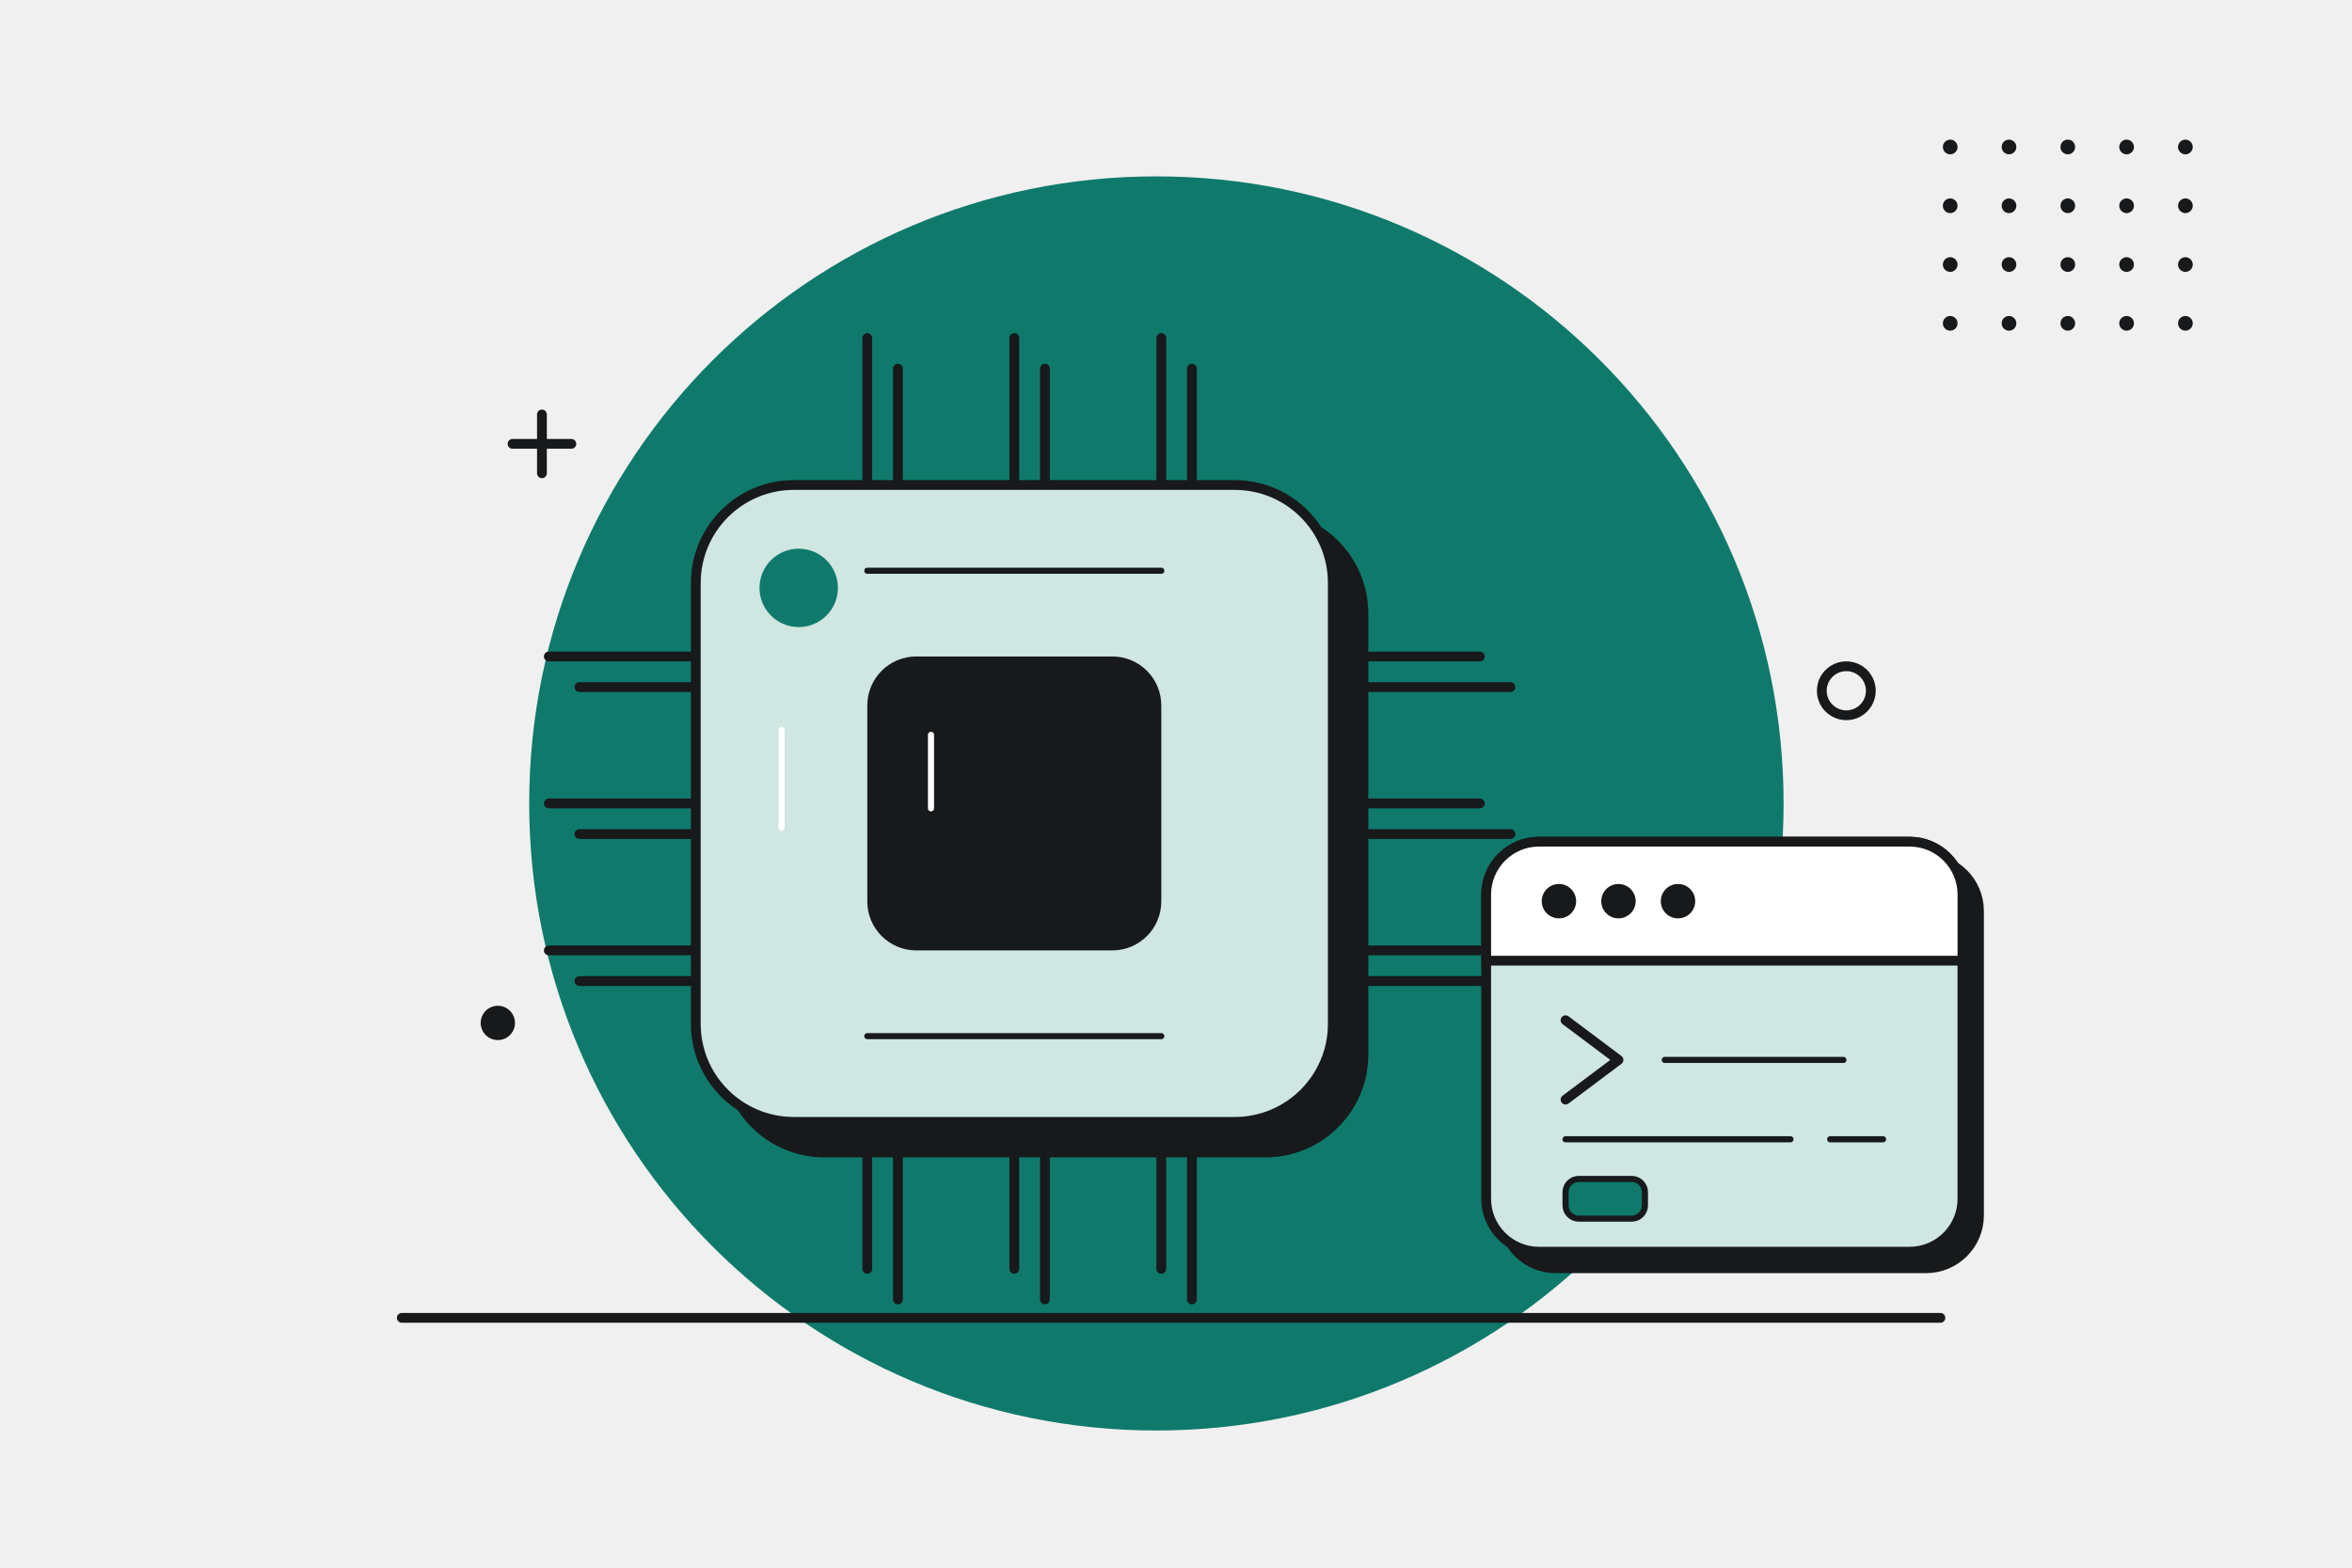
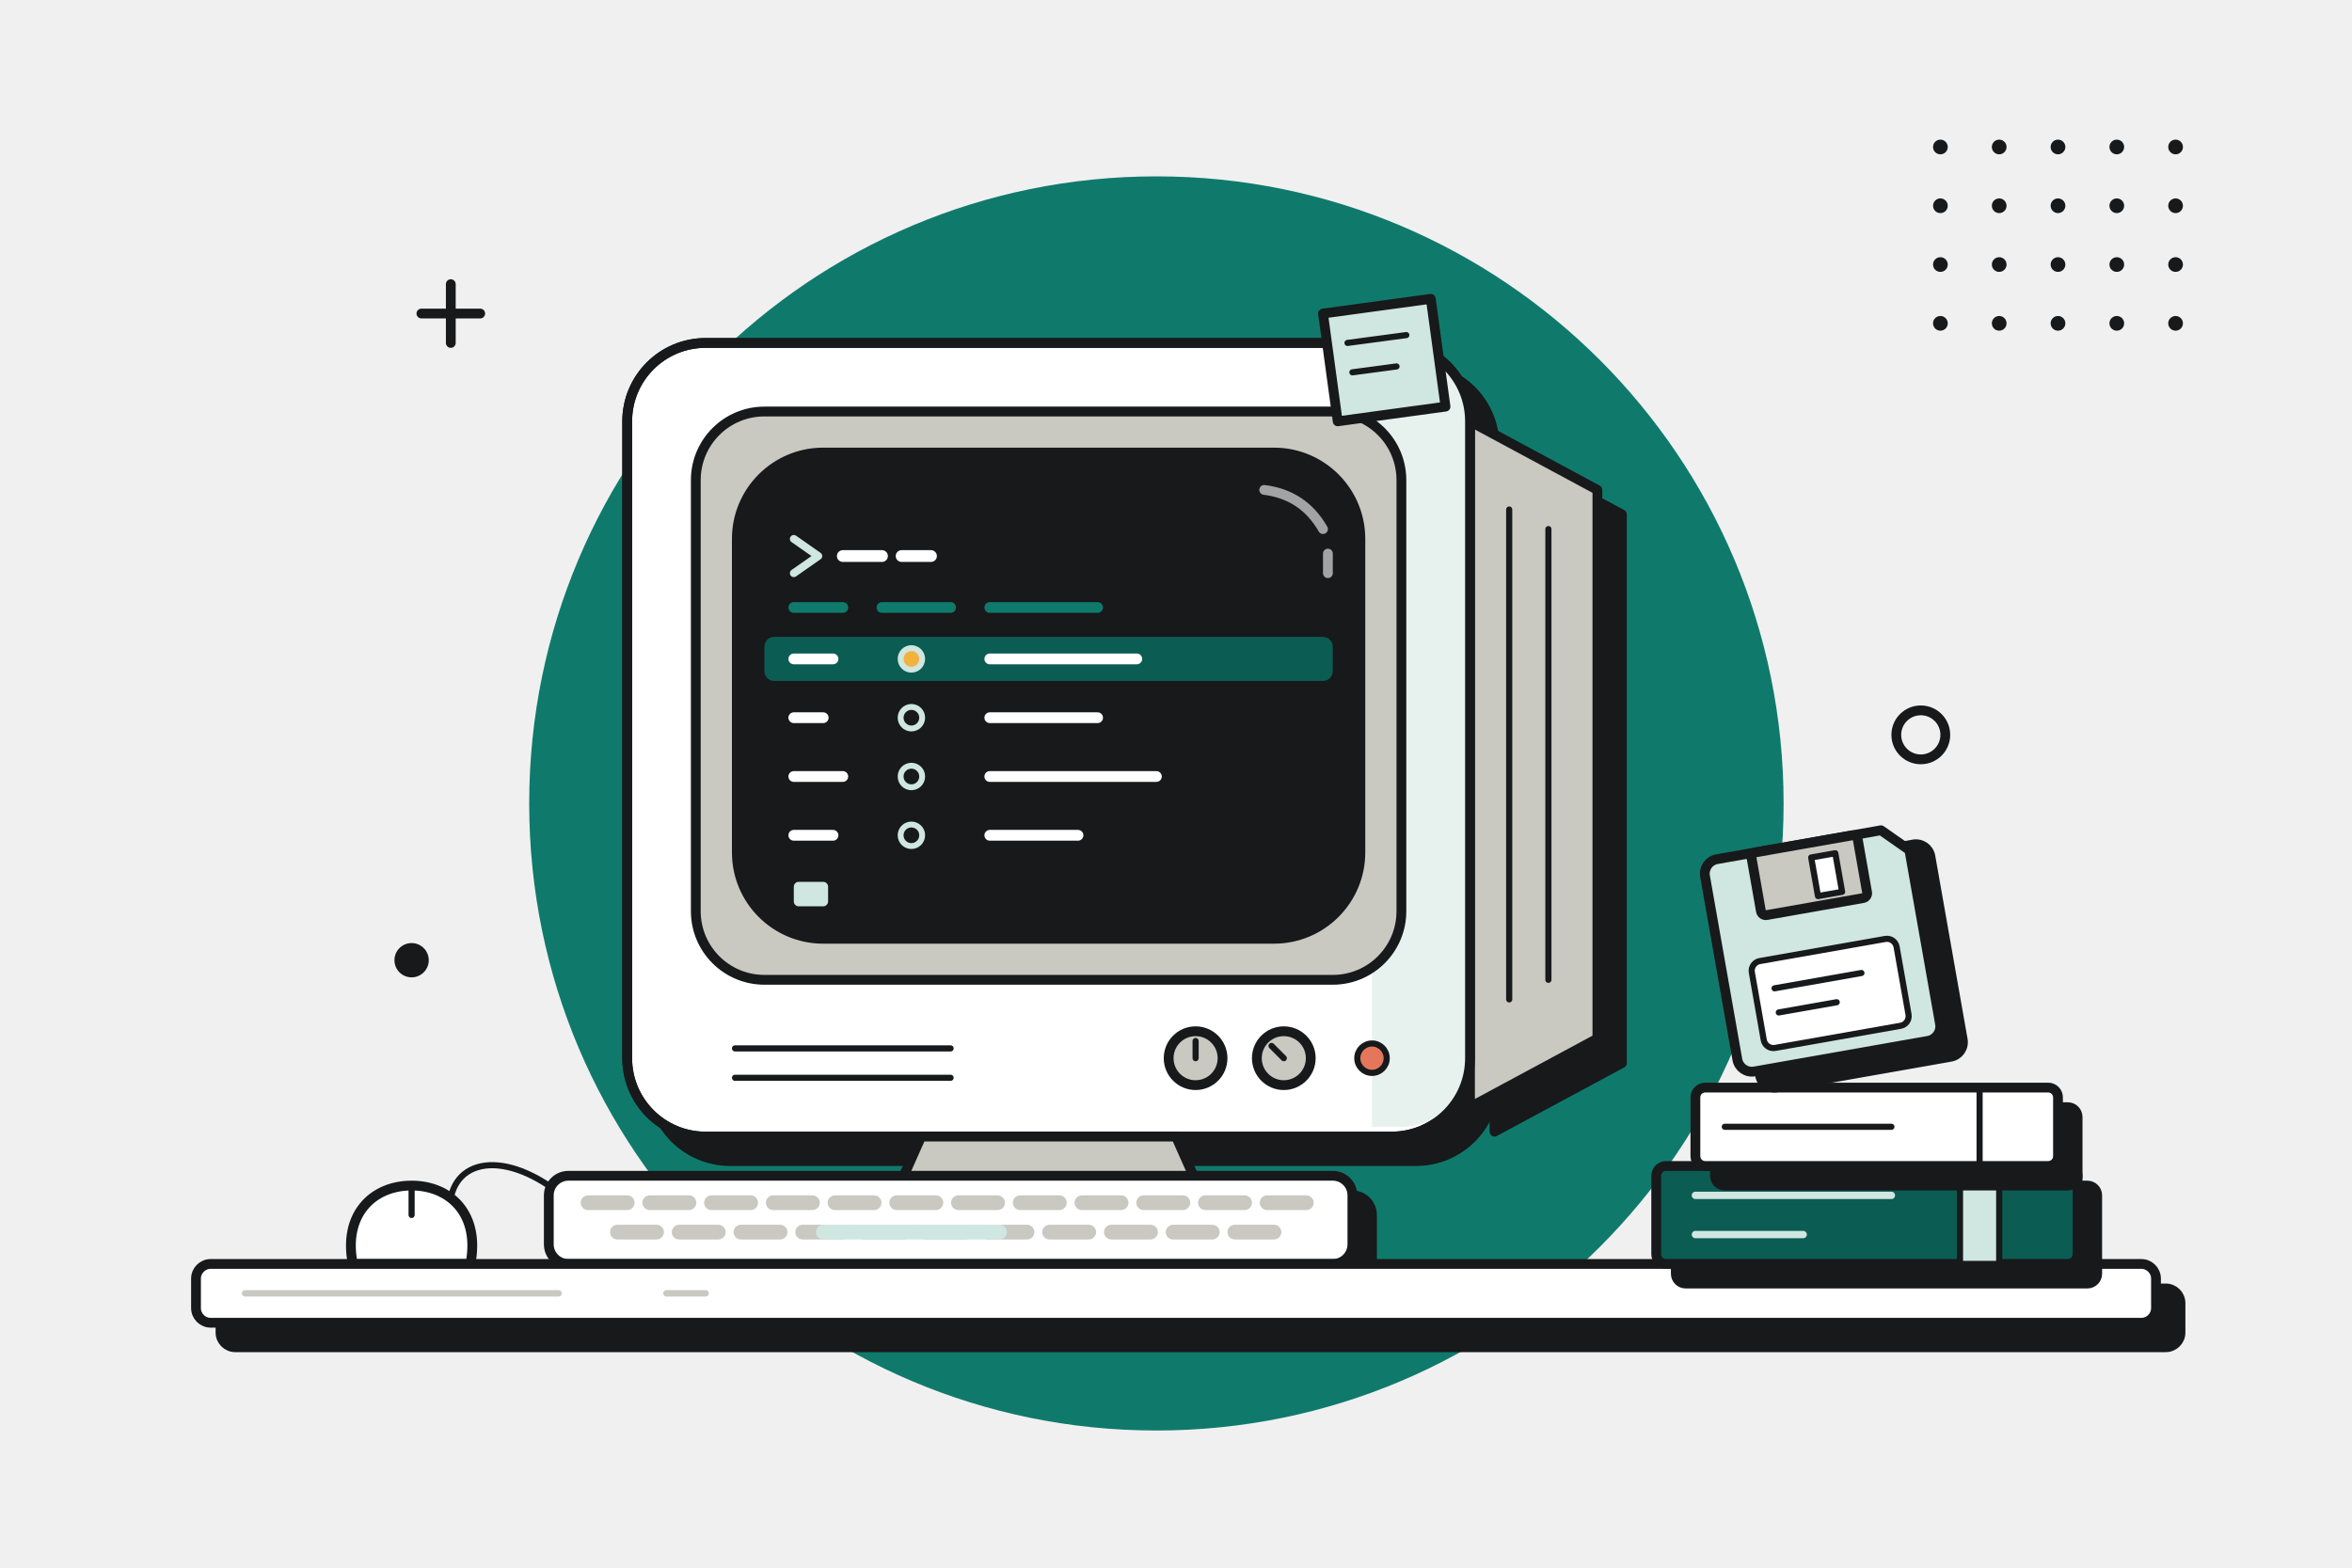
- <svg xmlns="http://www.w3.org/2000/svg" viewBox="0 0 480 320" role="img" aria-labelledby="workxv-t">
-   <style>.workxv-b{animation:workxv-b 4.8s ease-in-out infinite alternate}@keyframes workxv-b{from{transform:translateY(0)}to{transform:translateY(-4.0px)}}@media (prefers-reduced-motion:reduce){*{animation:none!important}}</style>
+ <svg xmlns="http://www.w3.org/2000/svg" viewBox="0 0 480 320" role="img" aria-labelledby="xv-t">
+   <style>.xv-k{stroke:#17191B;stroke-width:2;stroke-linejoin:round;stroke-linecap:round}.xv-d{stroke:#17191B;stroke-width:1.25;stroke-linejoin:round;stroke-linecap:round}.xv-run{animation:xv-run 6s steps(1) infinite}@keyframes xv-run{0%{transform:translateY(0)}25%{transform:translateY(12px)}50%{transform:translateY(24px)}75%{transform:translateY(36px)}}.xv-cur{animation:xv-blink 1.1s steps(1) infinite}@keyframes xv-blink{50%{opacity:0}}.xv-led{animation:xv-led 3s steps(1) infinite}@keyframes xv-led{0%,80%{opacity:1}82%,100%{opacity:.3}}@media (prefers-reduced-motion:reduce){*{animation:none!important}}</style>
  <circle cx="236" cy="164" r="128" fill="#0F7A6C" />
-   <path fill="#17191B" d="M396.5 30a1.5 1.5 0 1 0 3 0a1.5 1.5 0 1 0 -3 0M408.5 30a1.5 1.5 0 1 0 3 0a1.5 1.5 0 1 0 -3 0M420.5 30a1.5 1.5 0 1 0 3 0a1.5 1.5 0 1 0 -3 0M432.5 30a1.5 1.5 0 1 0 3 0a1.5 1.5 0 1 0 -3 0M444.5 30a1.5 1.5 0 1 0 3 0a1.5 1.5 0 1 0 -3 0M396.5 42a1.5 1.5 0 1 0 3 0a1.5 1.5 0 1 0 -3 0M408.5 42a1.5 1.5 0 1 0 3 0a1.5 1.5 0 1 0 -3 0M420.5 42a1.5 1.5 0 1 0 3 0a1.5 1.5 0 1 0 -3 0M432.5 42a1.5 1.5 0 1 0 3 0a1.5 1.5 0 1 0 -3 0M444.5 42a1.5 1.5 0 1 0 3 0a1.5 1.5 0 1 0 -3 0M396.5 54a1.5 1.5 0 1 0 3 0a1.5 1.5 0 1 0 -3 0M408.5 54a1.5 1.5 0 1 0 3 0a1.5 1.5 0 1 0 -3 0M420.5 54a1.5 1.5 0 1 0 3 0a1.5 1.5 0 1 0 -3 0M432.5 54a1.5 1.5 0 1 0 3 0a1.5 1.5 0 1 0 -3 0M444.5 54a1.5 1.5 0 1 0 3 0a1.5 1.5 0 1 0 -3 0M396.5 66a1.5 1.5 0 1 0 3 0a1.5 1.5 0 1 0 -3 0M408.5 66a1.5 1.5 0 1 0 3 0a1.5 1.5 0 1 0 -3 0M420.5 66a1.5 1.5 0 1 0 3 0a1.5 1.5 0 1 0 -3 0M432.5 66a1.5 1.5 0 1 0 3 0a1.5 1.5 0 1 0 -3 0M444.5 66a1.5 1.5 0 1 0 3 0a1.5 1.5 0 1 0 -3 0" />
-   <path fill="none" stroke="#17191B" stroke-width="2" stroke-linecap="round" d="M110.6 84.6v12.0M104.6 90.6h12.0" />
-   <circle cx="376.8" cy="141.0" r="5.0" fill="none" stroke="#17191B" stroke-width="2" />
-   <circle cx="101.6" cy="208.8" r="3.5" fill="#17191B" />
-   <path d="M82 269H396" fill="none" stroke="#17191B" stroke-width="2" stroke-linecap="round" />
-   <g transform="translate(92.0 49.0) scale(5.000)">
-     <g fill="none" stroke="#17191B" stroke-linecap="round" stroke-linejoin="round" stroke-width="2" style="stroke-width:0.4">
-       <g transform="translate(1.25 1.25)" fill="#17191B">
-         <path fill="none" d="M17 4V10M23 4V10M29 4V10M17 36V42M23 36V42M29 36V42M4 17H10M4 23H10M4 29H10M36 17H42M36 23H42M36 29H42" />
-         <rect x="10" y="10" width="26" height="26" rx="4" />
-       </g>
-       <path d="M17 4V10M23 4V10M29 4V10M17 36V42M23 36V42M29 36V42M4 17H10M4 23H10M4 29H10M36 17H42M36 23H42M36 29H42" />
-       <rect fill="#CFE6E1" x="10" y="10" width="26" height="26" rx="4" style="fill:#CFE6E1" />
-       <path stroke="#FFFFFF" stroke-width="1.25" d="M13.5 20v4" style="stroke-width:0.25;stroke:#FFFFFF" />
-       <rect fill="#17191B" stroke="none" x="17" y="17" width="12" height="12" rx="2" />
-       <path stroke="#FFFFFF" stroke-width="1.25" d="M19.6 20.2v3" style="stroke-width:0.25;stroke:#FFFFFF" />
-       <path stroke-width="1.25" d="M17 13.5h12M17 32.5h12" style="stroke-width:0.25" />
-       <circle fill="#0F7A6C" stroke="none" cx="14.2" cy="14.2" r="1.6" />
-     </g>
+   <path d="M394.5 30a1.5 1.5 0 1 0 3 0a1.5 1.5 0 1 0 -3 0M406.5 30a1.5 1.5 0 1 0 3 0a1.5 1.5 0 1 0 -3 0M418.5 30a1.5 1.5 0 1 0 3 0a1.5 1.5 0 1 0 -3 0M430.5 30a1.5 1.5 0 1 0 3 0a1.5 1.5 0 1 0 -3 0M442.5 30a1.5 1.5 0 1 0 3 0a1.5 1.5 0 1 0 -3 0M394.5 42a1.5 1.5 0 1 0 3 0a1.5 1.5 0 1 0 -3 0M406.5 42a1.5 1.5 0 1 0 3 0a1.5 1.5 0 1 0 -3 0M418.5 42a1.5 1.5 0 1 0 3 0a1.5 1.5 0 1 0 -3 0M430.5 42a1.5 1.5 0 1 0 3 0a1.5 1.5 0 1 0 -3 0M442.5 42a1.5 1.5 0 1 0 3 0a1.5 1.5 0 1 0 -3 0M394.5 54a1.5 1.5 0 1 0 3 0a1.5 1.5 0 1 0 -3 0M406.5 54a1.5 1.5 0 1 0 3 0a1.5 1.5 0 1 0 -3 0M418.5 54a1.5 1.5 0 1 0 3 0a1.5 1.5 0 1 0 -3 0M430.5 54a1.5 1.5 0 1 0 3 0a1.5 1.5 0 1 0 -3 0M442.5 54a1.5 1.5 0 1 0 3 0a1.5 1.5 0 1 0 -3 0M394.5 66a1.5 1.5 0 1 0 3 0a1.5 1.5 0 1 0 -3 0M406.5 66a1.5 1.5 0 1 0 3 0a1.5 1.5 0 1 0 -3 0M418.5 66a1.5 1.5 0 1 0 3 0a1.5 1.5 0 1 0 -3 0M430.5 66a1.5 1.5 0 1 0 3 0a1.5 1.5 0 1 0 -3 0M442.5 66a1.5 1.5 0 1 0 3 0a1.5 1.5 0 1 0 -3 0" fill="#17191B" />
+   <path d="M92 58v12M86 64h12" fill="none" class="xv-k" />
+   <circle cx="392" cy="150" r="5" fill="none" class="xv-k" />
+   <circle cx="84" cy="196" r="3.5" fill="#17191B" />
+   <path d="M300 86L326 100L326 212L300 226Z" fill="#17191B" class="xv-k" transform="translate(5 5)" />
+   <rect x="133" y="75" width="172" height="162" rx="16" fill="#17191B" class="xv-k" />
+   <rect x="128" y="70" width="172" height="162" rx="16" fill="#FFFFFF" class="xv-k" />
+   <path d="M300 86L326 100L326 212L300 226Z" fill="#C9C8C1" class="xv-k" />
+   <path d="M308 104v100M316 108v92" fill="none" class="xv-d" />
+   <path d="M286 72a14 14 0 0 1 14 14v130a14 14 0 0 1 -14 14h-6v-158Z" fill="#E7F2EF" />
+   <rect x="128" y="70" width="172" height="162" rx="16" fill="none" class="xv-k" />
+   <rect x="142" y="84" width="144" height="116" rx="14" fill="#C9C8C1" class="xv-k" />
+   <rect x="150" y="92" width="128" height="100" rx="18" fill="#17191B" class="xv-d" />
+   <path d="M258 100q8 1 12 8M271 113v4" fill="none" stroke="#FFFFFF" stroke-width="2" stroke-linecap="round" stroke-linejoin="round" opacity="0.6" />
+   <path d="M162 110l5 3.5l-5 3.5" fill="none" stroke="#CFE6E1" stroke-width="1.6" stroke-linecap="round" stroke-linejoin="round" />
+   <path d="M172 113.5h8M184 113.5h6" fill="none" stroke="#FFFFFF" stroke-width="2.4" stroke-linecap="round" />
+   <path d="M162 124h10M180 124h14M202 124h22" fill="none" stroke="#0F7A6C" stroke-width="2.2" stroke-linecap="round" />
+   <g class="xv-run">
+     <rect x="156" y="130" width="116" height="9" rx="2" fill="#0B5C52" />
+     <circle cx="186" cy="134.5" r="2.6" fill="#F2B33D" />
  </g>
-   <g class="workxv-b">
-     <g transform="translate(289.8 150.2) scale(2.700)">
-       <g fill="none" stroke="#17191B" stroke-linecap="round" stroke-linejoin="round" stroke-width="2" style="stroke-width:0.741">
-         <g transform="translate(1.25 1.25)" fill="#17191B">
-           <rect x="5" y="8" width="36" height="31" rx="4" />
-         </g>
-         <rect fill="#CFE6E1" x="5" y="8" width="36" height="31" rx="4" style="fill:#CFE6E1" />
-         <path fill="#FFFFFF" d="M5 17V12a4 4 0 0 1 4-4H37a4 4 0 0 1 4 4v5Z" style="fill:#FFFFFF" />
-         <circle fill="#17191B" stroke="none" cx="10.5" cy="12.5" r="1.3" />
-         <circle fill="#17191B" stroke="none" cx="15" cy="12.5" r="1.3" />
-         <circle fill="#17191B" stroke="none" cx="19.5" cy="12.5" r="1.3" />
-         <path d="M11 21.5l4 3-4 3" />
-         <path stroke-width="1.25" d="M18.5 24.5H32M11 30.5H28M31 30.5h4" style="stroke-width:0.463" />
-         <rect class="i-cursor" fill="#0F7A6C" stroke-width="1.25" x="11" y="33.5" width="6" height="3" rx="1" style="stroke-width:0.463" />
-       </g>
-     </g>
+   <path d="M162 134.5h8M202 134.5h30" fill="none" stroke="#FFFFFF" stroke-width="2.2" stroke-linecap="round" />
+   <circle cx="186" cy="134.5" r="2.2" fill="none" stroke="#CFE6E1" stroke-width="1.2" stroke-linecap="round" stroke-linejoin="round" />
+   <path d="M162 146.5h6M202 146.5h22" fill="none" stroke="#FFFFFF" stroke-width="2.2" stroke-linecap="round" />
+   <circle cx="186" cy="146.5" r="2.2" fill="none" stroke="#CFE6E1" stroke-width="1.2" stroke-linecap="round" stroke-linejoin="round" />
+   <path d="M162 158.5h10M202 158.5h34" fill="none" stroke="#FFFFFF" stroke-width="2.2" stroke-linecap="round" />
+   <circle cx="186" cy="158.5" r="2.2" fill="none" stroke="#CFE6E1" stroke-width="1.2" stroke-linecap="round" stroke-linejoin="round" />
+   <path d="M162 170.5h8M202 170.5h18" fill="none" stroke="#FFFFFF" stroke-width="2.2" stroke-linecap="round" />
+   <circle cx="186" cy="170.5" r="2.2" fill="none" stroke="#CFE6E1" stroke-width="1.2" stroke-linecap="round" stroke-linejoin="round" />
+   <rect x="162" y="180" width="7" height="5" rx="1" fill="#CFE6E1" class="xv-cur" />
+   <path d="M150 214h44M150 220h44" fill="none" class="xv-d" />
+   <circle cx="244" cy="216" r="5.5" fill="#C9C8C1" class="xv-k" />
+   <path d="M244 212.5v3.5" fill="none" class="xv-d" />
+   <circle cx="262" cy="216" r="5.5" fill="#C9C8C1" class="xv-k" />
+   <path d="M259.5 213.5l2.5 2.5" fill="none" class="xv-d" />
+   <circle cx="280" cy="216" r="3" fill="#E4775B" class="xv-d xv-led" />
+   <path d="M270 64l22 -3l3 22l-22 3Z" fill="#CFE6E1" class="xv-k" />
+   <path d="M275 70l12 -1.6M276 76l9 -1.2" fill="none" class="xv-d" />
+   <path d="M188 232L240 232L248 250L180 250Z" fill="#C9C8C1" class="xv-k" />
+   <rect x="116" y="244" width="164" height="18" rx="4" fill="#17191B" class="xv-k" />
+   <rect x="112" y="240" width="164" height="18" rx="4" fill="#FFFFFF" class="xv-k" />
+   <path d="M120 245.5h8M132.6 245.5h8M145.2 245.5h8M157.8 245.5h8M170.4 245.5h8M183 245.5h8M195.6 245.5h8M208.2 245.5h8M220.8 245.5h8M233.4 245.5h8M246 245.5h8M258.6 245.5h8M126 251.5h8M138.6 251.5h8M151.2 251.5h8M163.8 251.5h8M176.4 251.5h8M189 251.5h8M201.6 251.5h8M214.2 251.5h8M226.8 251.5h8M239.4 251.5h8M252 251.5h8" fill="none" stroke="#C9C8C1" stroke-width="3" stroke-linecap="round" stroke-linejoin="round" />
+   <path d="M168 251.5h36" fill="none" stroke="#CFE6E1" stroke-width="3" stroke-linecap="round" stroke-linejoin="round" />
+   <path d="M92 250C90 238 100 234 112 242" fill="none" class="xv-d" />
+   <path d="M72 258C70 248 76 242 84 242C92 242 98 248 96 258Z" fill="#FFFFFF" class="xv-k" />
+   <path d="M84 242v6" fill="none" class="xv-d" />
+   <rect x="45" y="263" width="400" height="12" rx="3" fill="#17191B" class="xv-k" />
+   <rect x="40" y="258" width="400" height="12" rx="3" fill="#FFFFFF" class="xv-k" />
+   <path d="M50 264h64M136 264h8" fill="none" stroke="#C9C8C1" stroke-width="1.3" stroke-linecap="round" stroke-linejoin="round" />
+   <rect x="342" y="242" width="86" height="20" rx="2" fill="#17191B" class="xv-k" />
+   <rect x="338" y="238" width="86" height="20" rx="2" fill="#0B5C52" class="xv-k" />
+   <path d="M346 244h40M346 252h22" fill="none" stroke="#CFE6E1" stroke-width="1.5" stroke-linecap="round" stroke-linejoin="round" />
+   <rect x="400" y="238" width="8" height="20" fill="#CFE6E1" class="xv-d" />
+   <rect x="350" y="226" width="74" height="16" rx="2" fill="#17191B" class="xv-k" />
+   <rect x="346" y="222" width="74" height="16" rx="2" fill="#FFFFFF" class="xv-k" />
+   <path d="M352 230h34" fill="none" class="xv-d" />
+   <path d="M404 222v16" fill="none" class="xv-d" />
+   <g transform="rotate(-10 372 200)">
+     <path d="M355 172h36a3 3 0 0 1 3 3v38a3 3 0 0 1 -3 3h-36a3 3 0 0 1 -3 -3v-38a3 3 0 0 1 3 -3z" fill="#17191B" class="xv-k" transform="translate(4 4)" />
+     <path d="M352 175a3 3 0 0 1 3 -3h34l5 5v36a3 3 0 0 1 -3 3h-36a3 3 0 0 1 -3 -3Z" fill="#CFE6E1" class="xv-k" />
+     <rect x="362" y="172" width="22" height="13" rx="1" fill="#C9C8C1" class="xv-k" />
+     <rect x="374" y="175" width="5" height="8" fill="#FFFFFF" class="xv-d" />
+     <rect x="358" y="194" width="30" height="18" rx="2" fill="#FFFFFF" class="xv-d" />
+     <path d="M362 200h18M362 205h12" fill="none" class="xv-d" />
  </g>
</svg>
